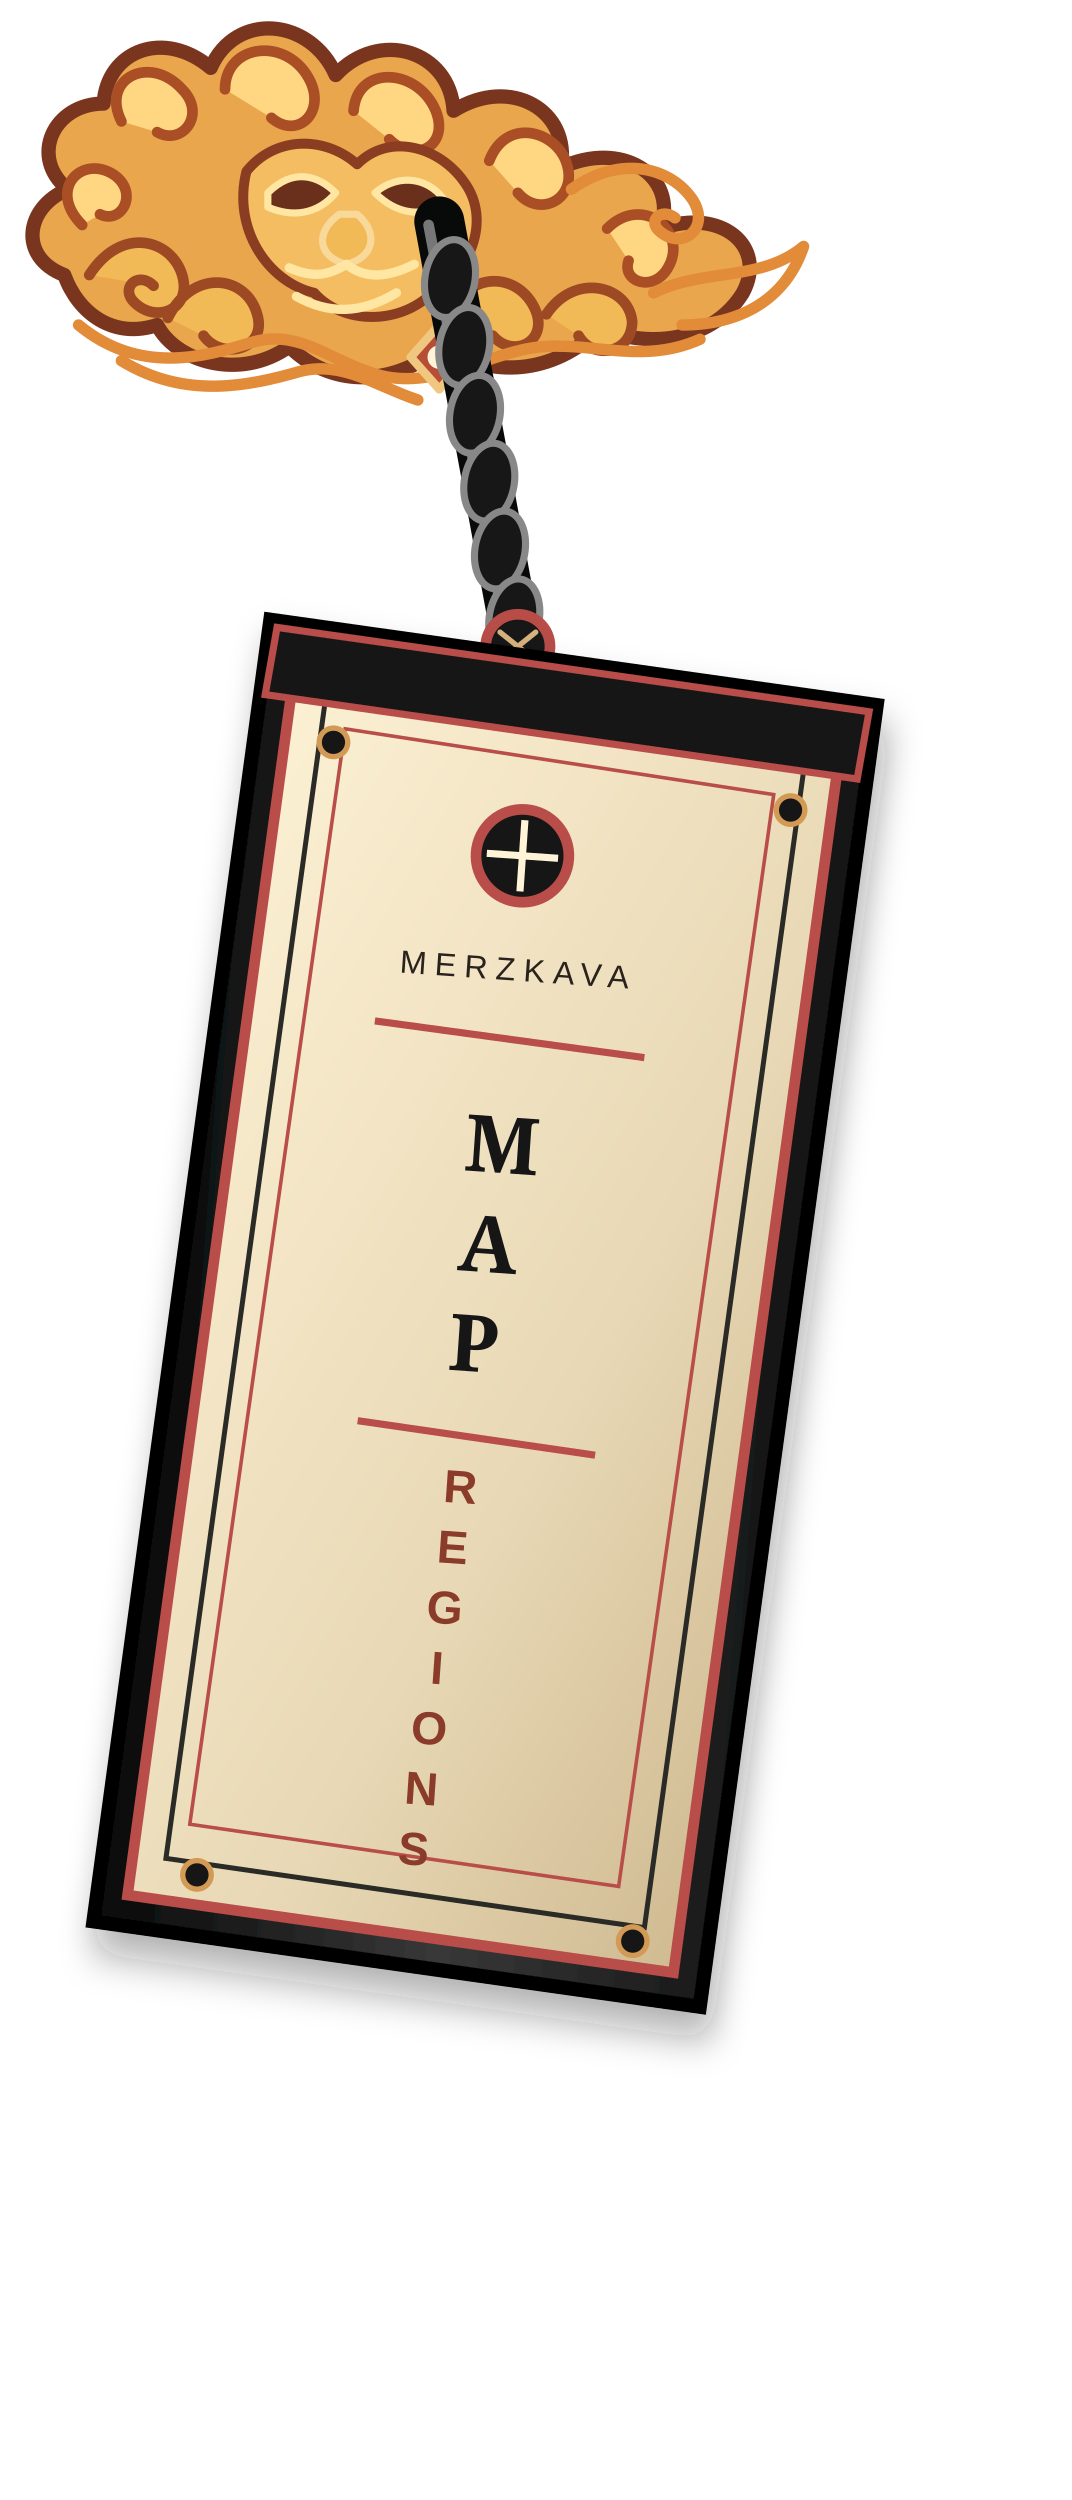
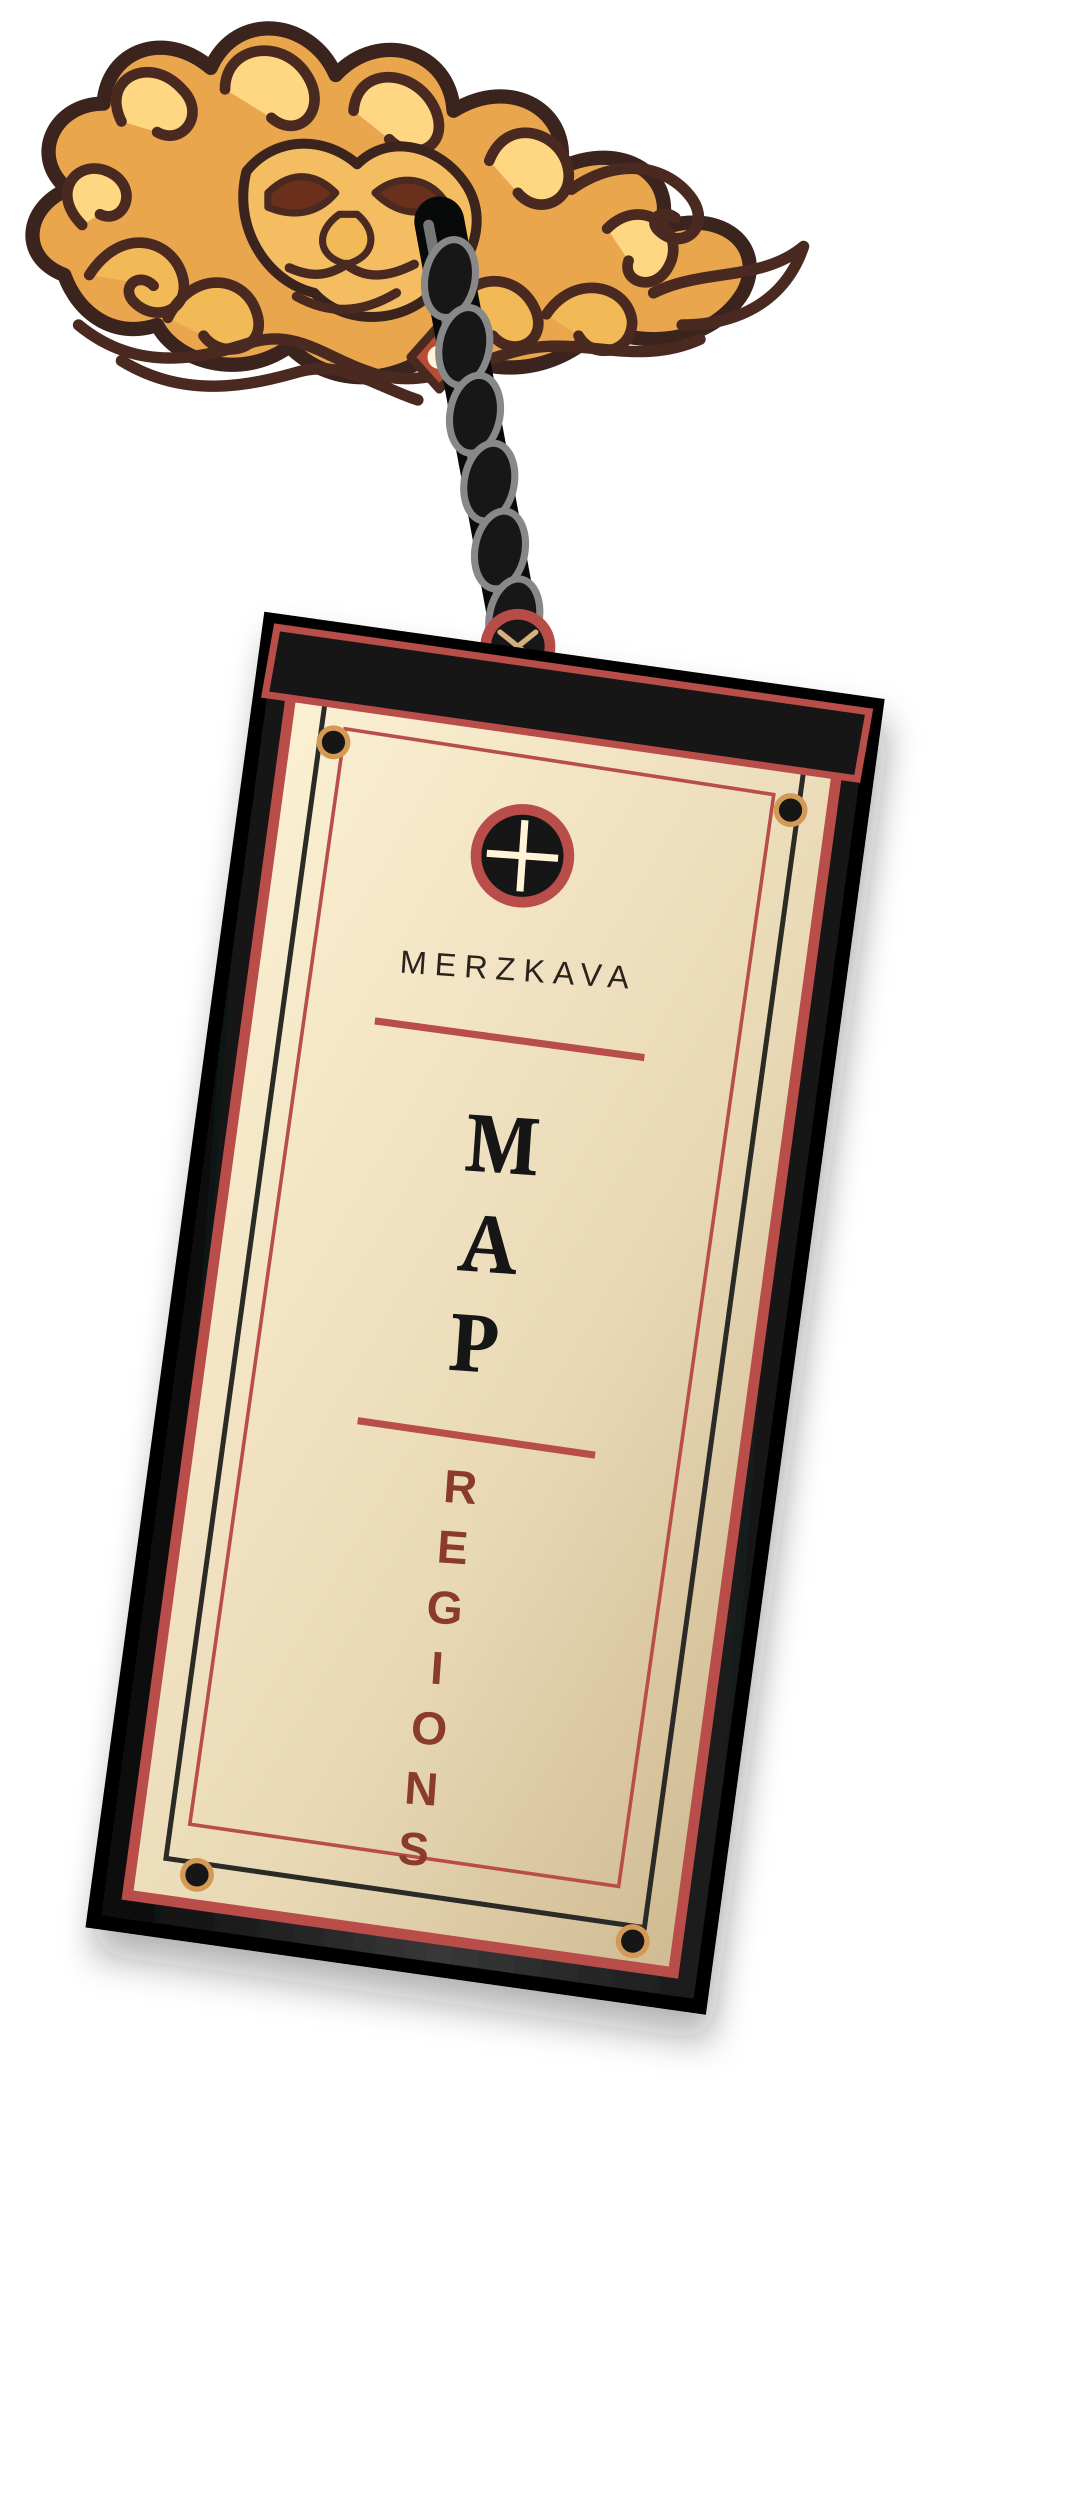
<svg xmlns="http://www.w3.org/2000/svg" width="300" height="700" viewBox="0 0 300 700" role="img" aria-labelledby="title">
  <defs>
    <linearGradient id="paper" x1="0" y1="0" x2="1" y2="1">
      <stop stop-color="#FFF4D8" />
      <stop offset=".6" stop-color="#E8D8B5" />
      <stop offset="1" stop-color="#CBB58B" />
    </linearGradient>
    <linearGradient id="iron" x1="0" y1="0" x2="1" y2="0">
      <stop stop-color="#080909" />
      <stop offset=".5" stop-color="#383838" />
      <stop offset="1" stop-color="#111212" />
    </linearGradient>
    <filter id="shadow" x="-30%" y="-20%" width="170%" height="160%">
      <feDropShadow dx="2" dy="7" stdDeviation="5" flood-color="#151515" flood-opacity=".34" />
    </filter>
  </defs>
  <g stroke-linecap="round" stroke-linejoin="round">
-     <path d="M18 77 C5 72 7 58 19 53 C8 44 15 29 29 29 C30 14 46 8 59 19  C66 3 87 5 94 21 C106 8 126 14 127 31 C143 21 160 31 157 47  C174 39 190 49 185 64 C202 58 215 69 208 82  C200 95 183 98 168 92 C155 105 137 106 124 97  C109 109 92 108 81 97 C67 107 49 101 44 91 C32 95 22 88 18 77 Z" fill="#E9A64D" stroke="#7A351F" stroke-width="4" />
-     <path d="M23 63 C13 53 23 43 32 49 C39 54 34 63 28 60  M34 34 C28 22 42 15 51 25 C58 32 51 41 44 37  M63 25 C63 12 81 10 87 23 C91 32 83 39 76 33  M99 31 C100 18 117 19 122 31 C126 41 116 46 109 39  M137 45 C142 32 157 37 159 47 C161 56 151 61 145 54  M170 64 C180 54 193 65 187 75 C183 82 174 79 176 73" fill="#FFD783" stroke="#A94E25" stroke-width="3" />
-     <path d="M69 48 C77 38 91 38 100 46 C109 37 123 41 130 51  C138 62 131 77 121 82 C112 91 96 91 88 82 C75 79 65 64 69 48 Z" fill="#F4BD61" stroke="#8B3D21" stroke-width="2.8" />
-     <path d="M75 54 C82 47 89 49 94 54 C89 60 82 61 75 58 Z  M105 54 C112 48 121 50 125 57 C118 61 111 60 105 54 Z" fill="#6B301C" stroke="#FFE6A3" stroke-width="2" />
-     <path d="M95 60 C88 65 89 72 97 74 C105 72 106 65 100 60 Z" fill="#F2B957" stroke="#F8D99A" stroke-width="2" />
-     <path d="M81 75 C88 78 92 77 97 74 C102 78 108 78 116 74  M83 83 C92 88 101 88 111 82" fill="none" stroke="#FFE6A3" stroke-width="2.6" />
-     <path d="M25 77 C34 63 48 67 51 77 C54 87 43 91 37 84 C34 80 39 76 43 80  M47 89 C54 75 69 77 72 88 C75 98 62 101 57 94  M126 91 C128 77 143 75 149 85 C155 95 144 101 138 94  M153 88 C161 76 176 80 177 90 C177 99 166 101 162 94" fill="#F2B957" stroke="#9D4A24" stroke-width="3" />
-     <path d="M22 91 C39 105 57 100 70 96 C83 92 91 100 103 104  C118 110 133 101 146 98 C163 94 178 103 196 95  M34 101 C52 112 70 108 84 104 C96 101 105 108 117 112  M160 53 C174 43 188 47 194 56 C199 64 191 70 185 65  C181 62 185 58 189 61  M183 82 C197 75 213 79 225 69 C220 84 207 91 191 91" fill="none" stroke="#E28B39" stroke-width="3.2" />
-     <path d="M123 91 l8 9 -8 9 -8 -9 Z" fill="#B84D37" stroke="#F0C77F" stroke-width="2.4" />
+     <path d="M18 77 C5 72 7 58 19 53 C8 44 15 29 29 29 C30 14 46 8 59 19  C66 3 87 5 94 21 C106 8 126 14 127 31 C143 21 160 31 157 47  C174 39 190 49 185 64 C202 58 215 69 208 82  C200 95 183 98 168 92 C155 105 137 106 124 97  C109 109 92 108 81 97 C67 107 49 101 44 91 C32 95 22 88 18 77 Z" fill="#E9A64D" stroke="#3B241D" stroke-width="4" />
+     <path d="M23 63 C13 53 23 43 32 49 C39 54 34 63 28 60  M34 34 C28 22 42 15 51 25 C58 32 51 41 44 37  M63 25 C63 12 81 10 87 23 C91 32 83 39 76 33  M99 31 C100 18 117 19 122 31 C126 41 116 46 109 39  M137 45 C142 32 157 37 159 47 C161 56 151 61 145 54  M170 64 C180 54 193 65 187 75 C183 82 174 79 176 73" fill="#FFD783" stroke="#4A2A20" stroke-width="3" />
+     <path d="M69 48 C77 38 91 38 100 46 C109 37 123 41 130 51  C138 62 131 77 121 82 C112 91 96 91 88 82 C75 79 65 64 69 48 Z" fill="#F4BD61" stroke="#3B241D" stroke-width="2.8" />
+     <path d="M75 54 C82 47 89 49 94 54 C89 60 82 61 75 58 Z  M105 54 C112 48 121 50 125 57 C118 61 111 60 105 54 Z" fill="#6B301C" stroke="#4A2A20" stroke-width="2" />
+     <path d="M95 60 C88 65 89 72 97 74 C105 72 106 65 100 60 Z" fill="#F2B957" stroke="#4A2A20" stroke-width="2" />
+     <path d="M81 75 C88 78 92 77 97 74 C102 78 108 78 116 74  M83 83 C92 88 101 88 111 82" fill="none" stroke="#4A2A20" stroke-width="2.6" />
+     <path d="M25 77 C34 63 48 67 51 77 C54 87 43 91 37 84 C34 80 39 76 43 80  M47 89 C54 75 69 77 72 88 C75 98 62 101 57 94  M126 91 C128 77 143 75 149 85 C155 95 144 101 138 94  M153 88 C161 76 176 80 177 90 C177 99 166 101 162 94" fill="#F2B957" stroke="#4A2A20" stroke-width="3" />
+     <path d="M22 91 C39 105 57 100 70 96 C83 92 91 100 103 104  C118 110 133 101 146 98 C163 94 178 103 196 95  M34 101 C52 112 70 108 84 104 C96 101 105 108 117 112  M160 53 C174 43 188 47 194 56 C199 64 191 70 185 65  C181 62 185 58 189 61  M183 82 C197 75 213 79 225 69 C220 84 207 91 191 91" fill="none" stroke="#4A2A20" stroke-width="3.2" />
+     <path d="M123 91 l8 9 -8 9 -8 -9 Z" fill="#B84D37" stroke="#4A2A20" stroke-width="2.4" />
    <circle cx="123" cy="100" r="3.3" fill="#FFF4D8" />
  </g>
  <g stroke-linecap="round" stroke-linejoin="round">
    <path d="M123 62 L145 181" fill="none" stroke="#080909" stroke-width="14" />
    <path d="M120 63 L142 179" fill="none" stroke="#777" stroke-width="3" />
    <g fill="#171717" stroke="#888" stroke-width="2">
      <ellipse cx="126" cy="78" rx="7" ry="11" transform="rotate(10 126 78)" />
      <ellipse cx="130" cy="97" rx="7" ry="11" transform="rotate(10 130 97)" />
      <ellipse cx="133" cy="116" rx="7" ry="11" transform="rotate(10 133 116)" />
      <ellipse cx="137" cy="135" rx="7" ry="11" transform="rotate(10 137 135)" />
      <ellipse cx="140" cy="154" rx="7" ry="11" transform="rotate(10 140 154)" />
      <ellipse cx="144" cy="173" rx="7" ry="11" transform="rotate(10 144 173)" />
    </g>
    <circle cx="145" cy="181" r="9" fill="#171717" stroke="#B84D48" stroke-width="3" />
    <path d="M140 177 L150 185 M150 177 L140 185" stroke="#D7B27D" stroke-width="1.5" />
  </g>
  <g transform="rotate(4 145 430)" filter="url(#shadow)">
    <path d="M58 179 L229 191 L205 558 L34 546 Z" fill="url(#iron)" stroke="#050505" stroke-width="4" />
    <path d="M66 188 L220 199 L197 549 L43 538 Z" fill="url(#paper)" stroke="#B84D48" stroke-width="3" />
    <path d="M75 199 L210 209 L188 537 L53 527 Z" fill="none" stroke="#2A2925" stroke-width="1.4" />
    <path d="M81 208 L202 218 L180 526 L59 517 Z" fill="none" stroke="#B84D48" stroke-width="1" />
    <path d="M60 181 L227 193 L225 212 L58 200 Z" fill="#171717" stroke="#B84D48" stroke-width="2" />
    <circle cx="78" cy="212" r="4" fill="#151515" stroke="#D39A55" stroke-width="1.5" />
    <circle cx="207" cy="222" r="4" fill="#151515" stroke="#D39A55" stroke-width="1.5" />
    <circle cx="62" cy="531" r="4" fill="#151515" stroke="#D39A55" stroke-width="1.5" />
    <circle cx="185" cy="541" r="4" fill="#151515" stroke="#D39A55" stroke-width="1.5" />
    <circle cx="133" cy="240" r="13" fill="#171717" stroke="#B84D48" stroke-width="3" />
    <path d="M133 230 V250 M123 240 H143" stroke="#FFF4D8" stroke-width="2" />
    <text x="133" y="275" fill="#29231B" text-anchor="middle" font-family="Arial,sans-serif" font-size="9" letter-spacing="2.3">MERZKAVA</text>
    <path d="M95 289 L171 294" stroke="#B84D48" stroke-width="2" />
    <g fill="#171717" text-anchor="middle" font-family="Georgia,serif" font-size="22" font-weight="700">
      <text x="133" y="329">M</text>
      <text x="131" y="357">A</text>
      <text x="129" y="385">P</text>
    </g>
    <path d="M98 401 L165 406" stroke="#B84D48" stroke-width="2" />
    <g fill="#8B3B2B" text-anchor="middle" font-family="Arial,sans-serif" font-size="13" font-weight="700">
      <text x="128" y="422">R</text>
      <text x="127" y="439">E</text>
      <text x="126" y="456">G</text>
      <text x="125" y="473">I</text>
      <text x="124" y="490">O</text>
      <text x="123" y="507">N</text>
      <text x="122" y="524">S</text>
    </g>
  </g>
</svg>
